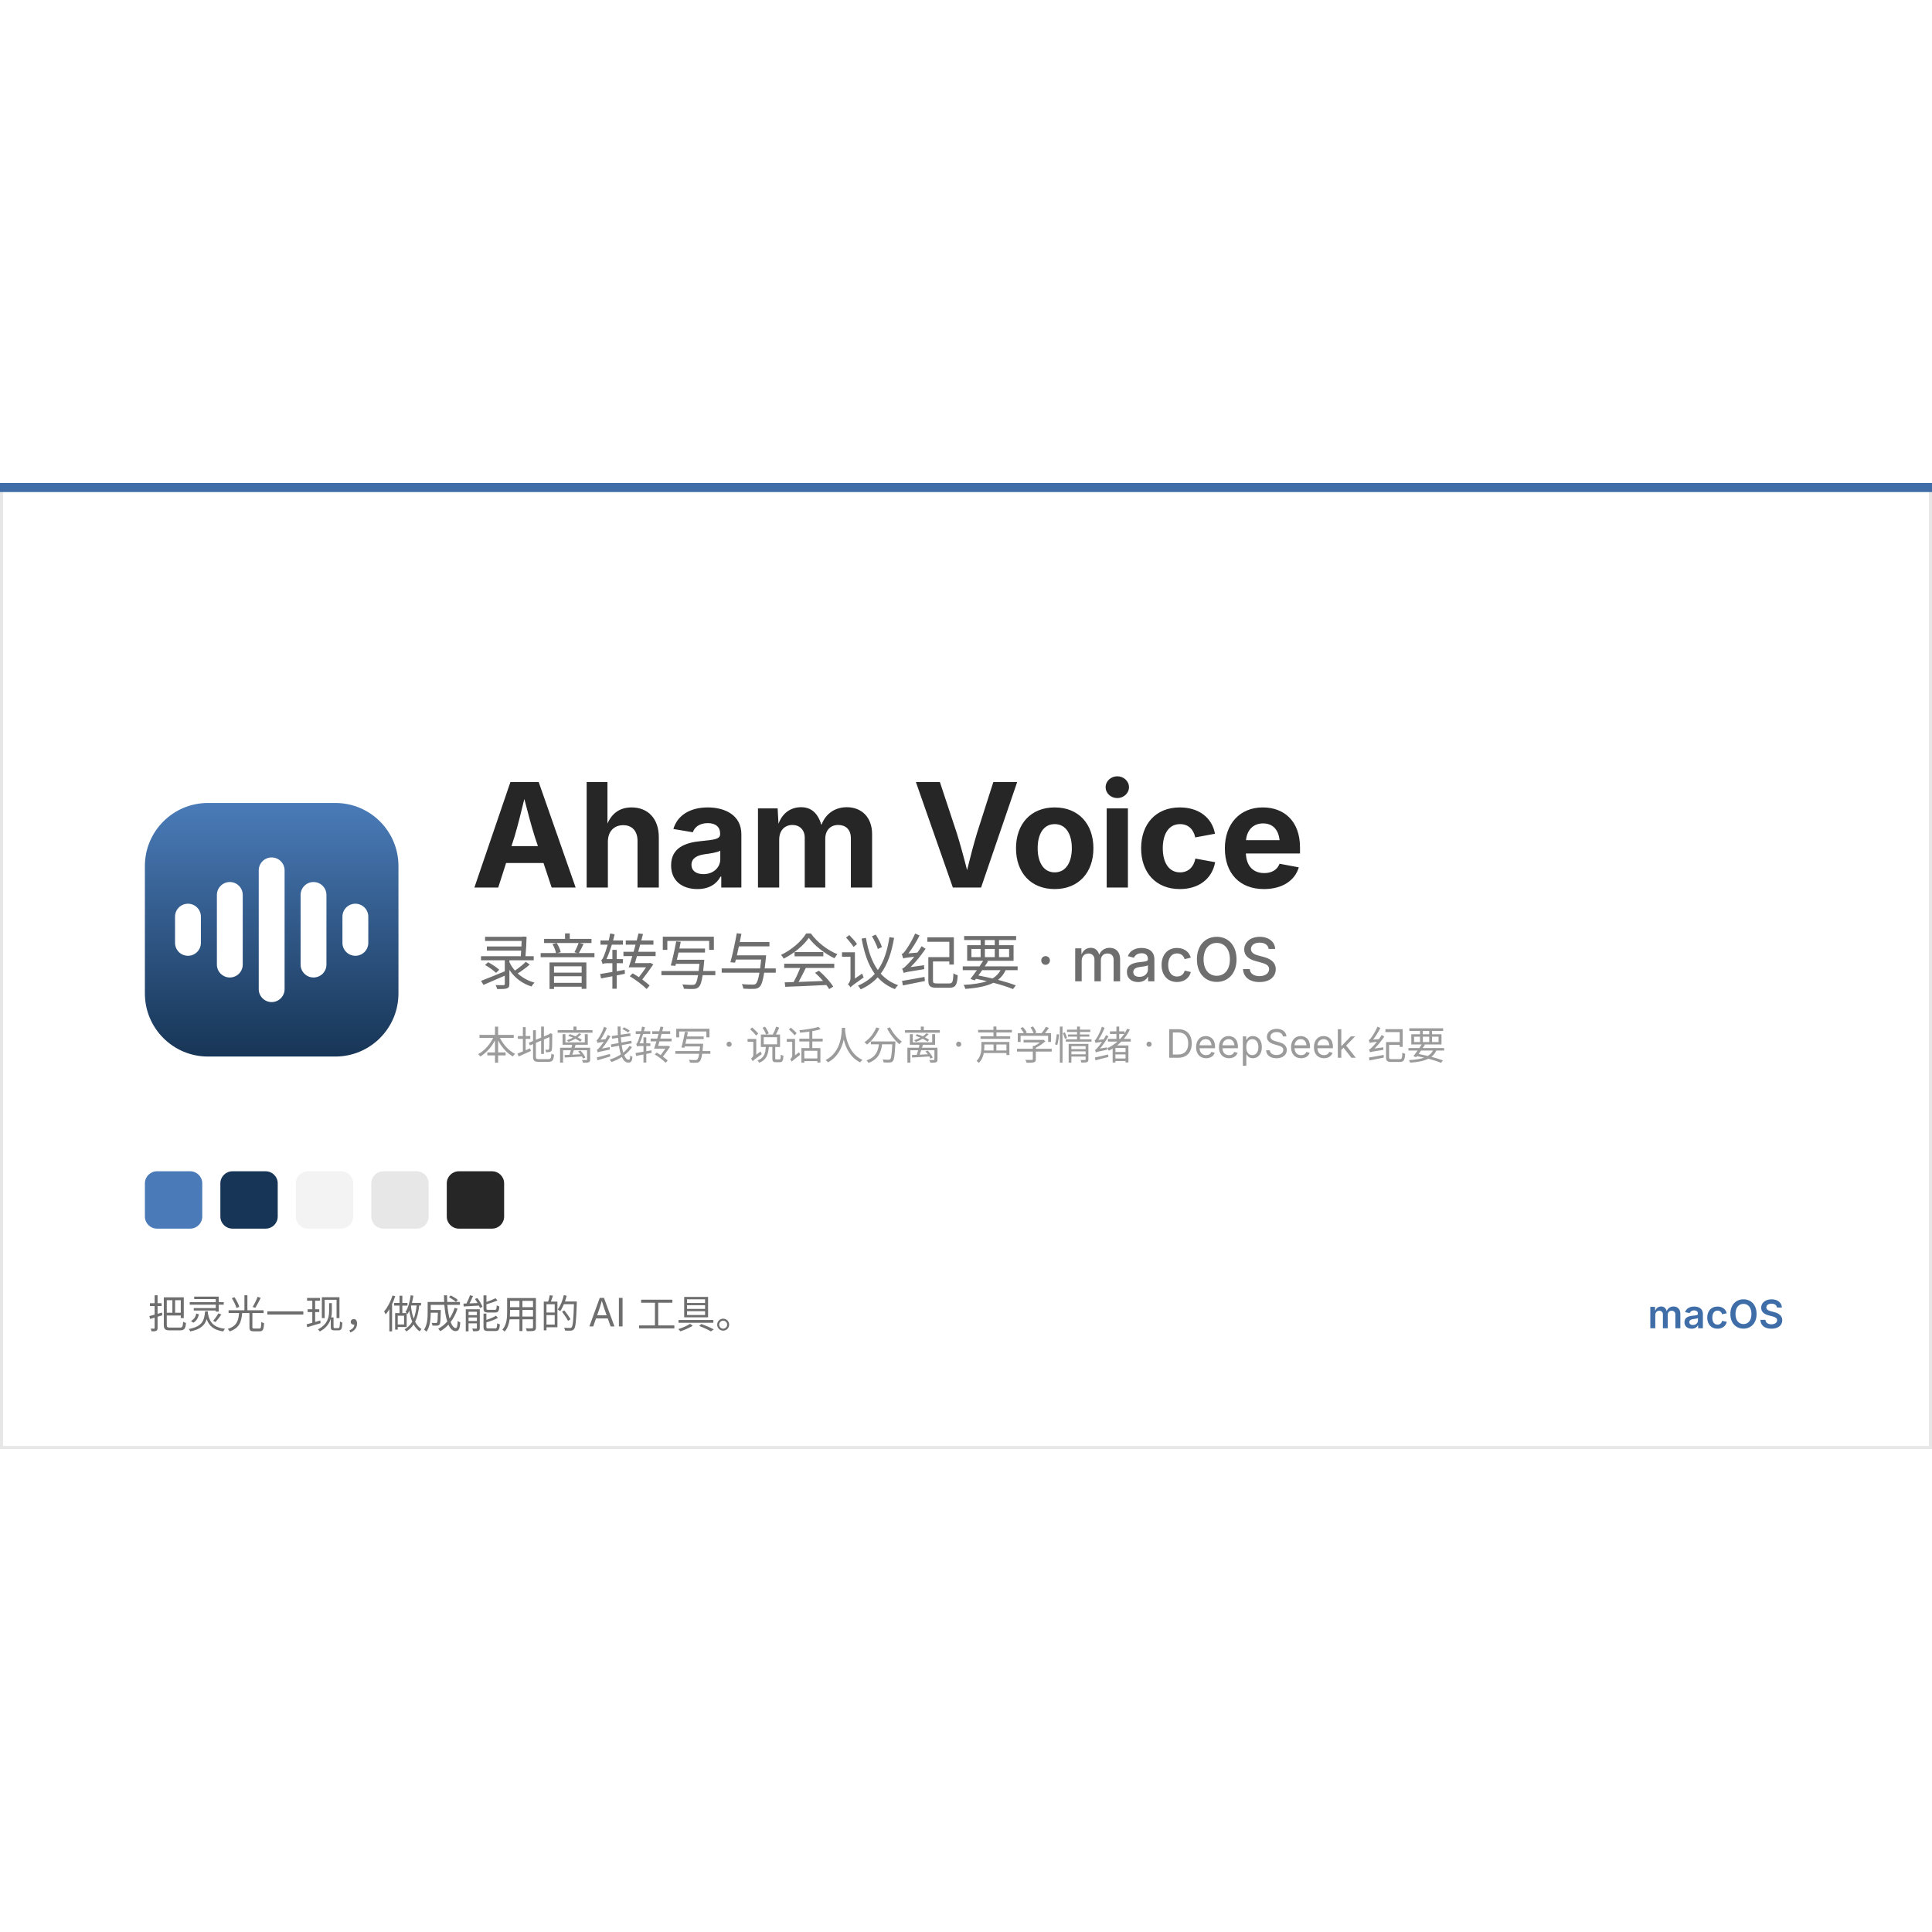
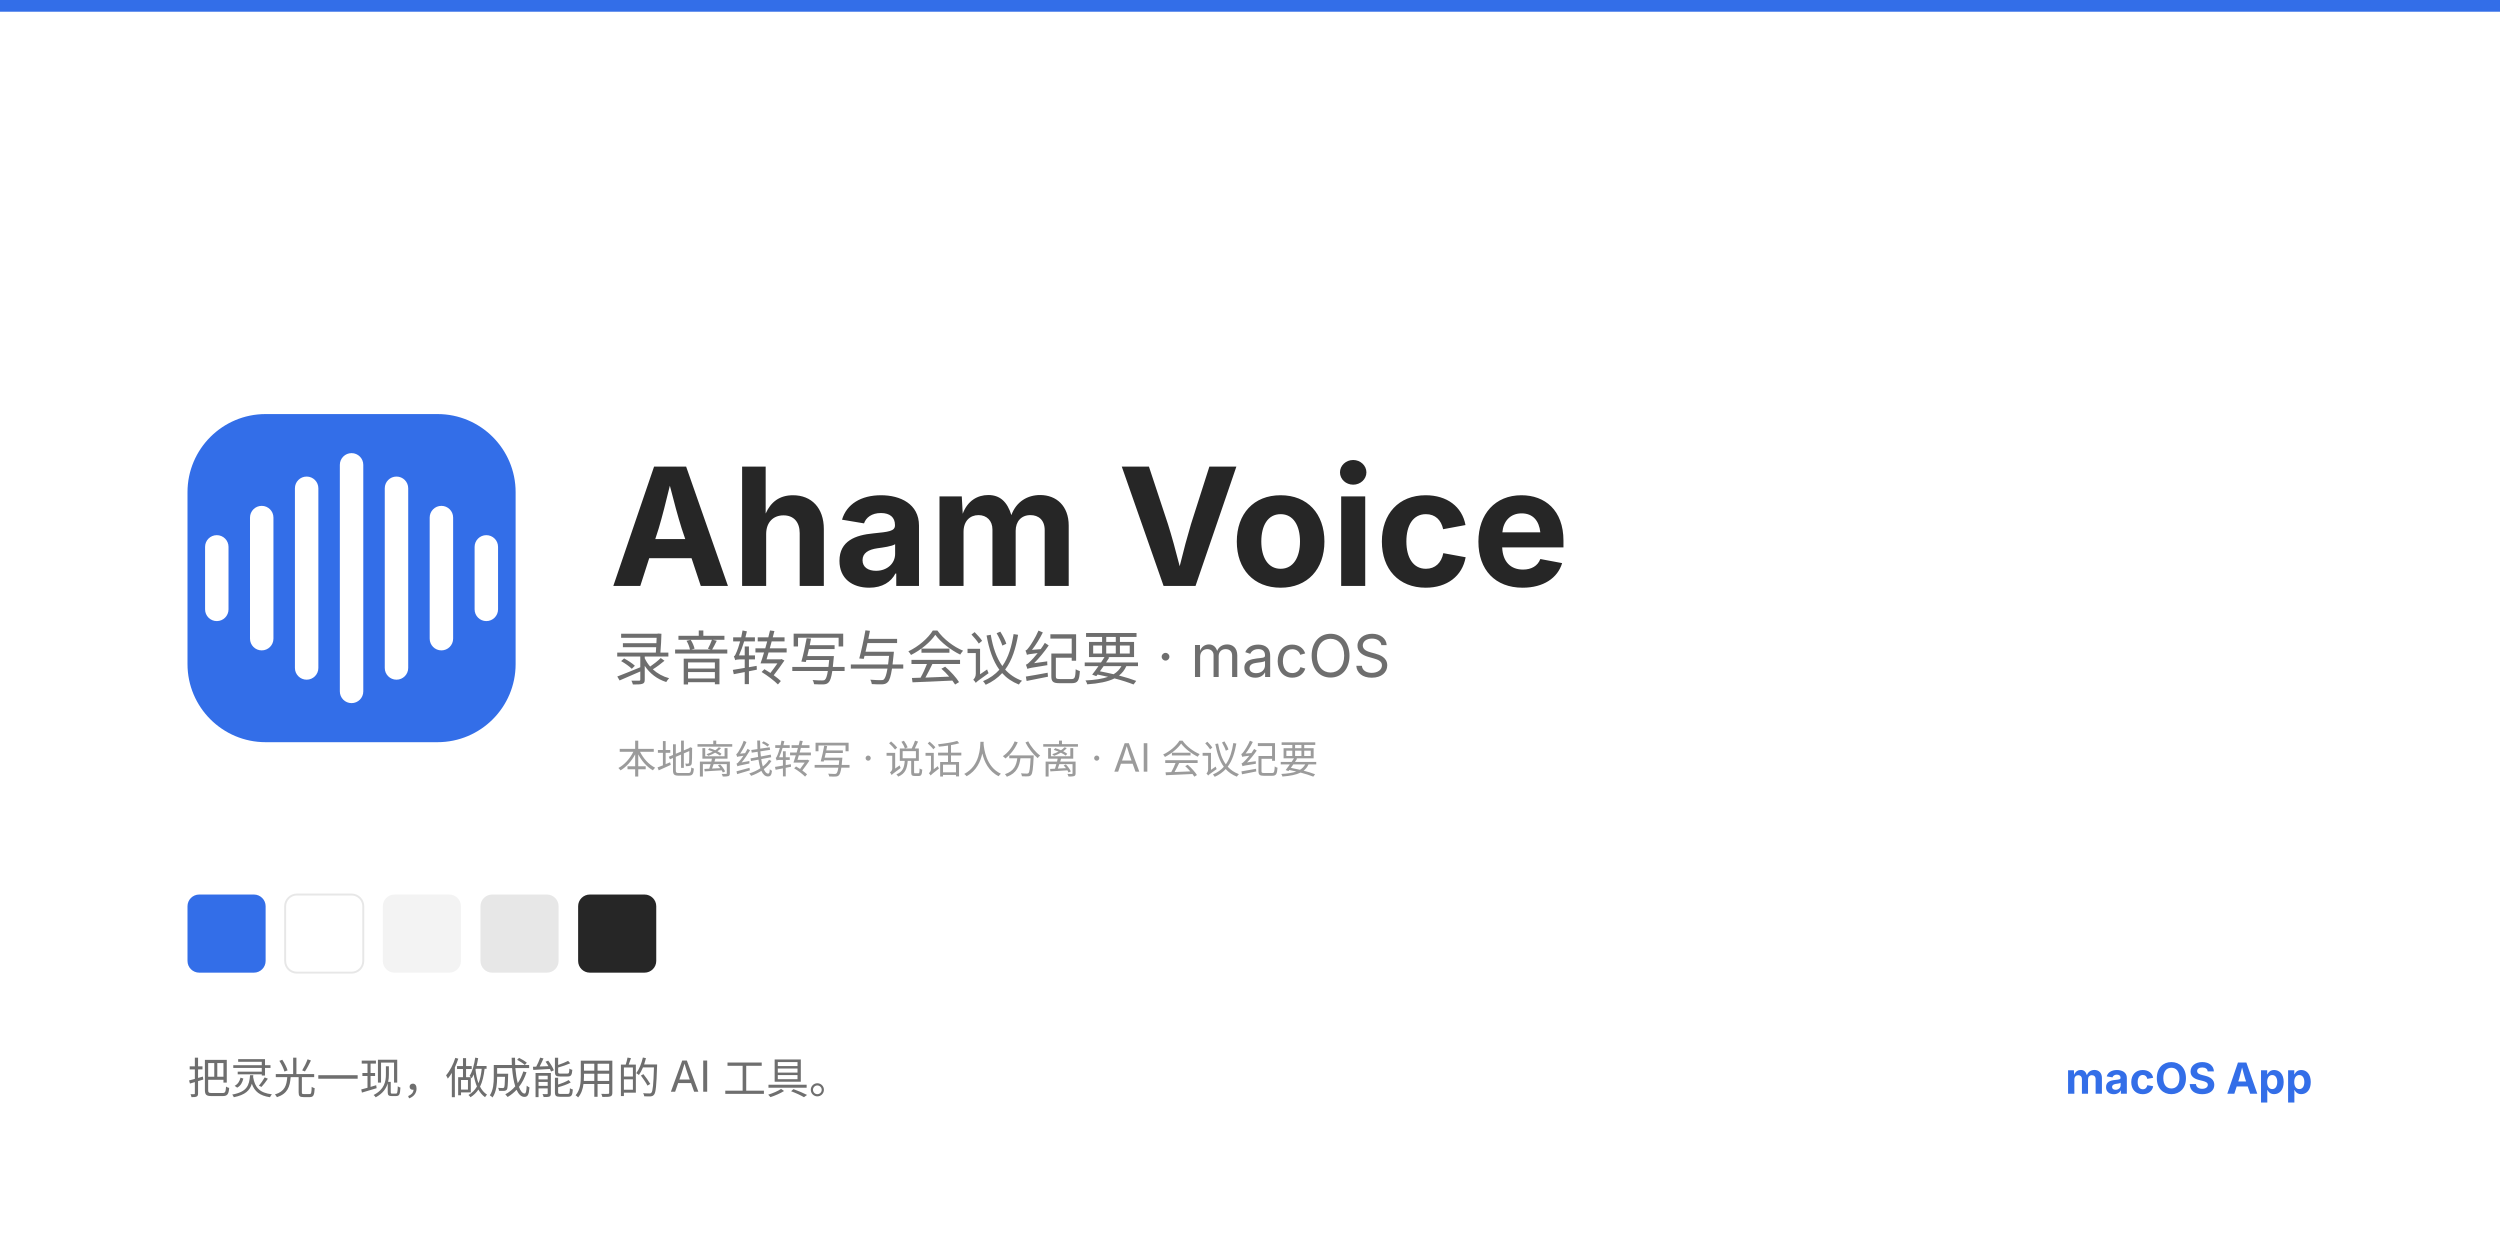
- <svg xmlns="http://www.w3.org/2000/svg" width="1280" height="1280" viewBox="0 0 1280 1280" fill="none">
-   <defs>
-     <linearGradient id="voice-bg" x1="0" y1="0" x2="0" y2="1">
-       <stop offset="0" stop-color="#4A7BB8" />
-       <stop offset="1" stop-color="#173556" />
-     </linearGradient>
-   </defs>
-   <rect width="1280" height="1280" fill="#FFFFFF" />
-   <g transform="translate(0,320)">
-     <rect x="1" y="1" width="1278" height="638" fill="#FFFFFF" stroke="#E7E7E7" stroke-width="2" />
-     <rect x="0" y="0" width="1280" height="6" fill="#3F6DA8" />
-     <g transform="translate(75.6,191.6) scale(0.20388)">
-       <rect x="100" y="100" width="824" height="824" rx="205" fill="url(#voice-bg)" />
-       <g fill="#ffffff">
-         <rect x="198" y="427.4" width="84" height="169.2" rx="42" />
-         <rect x="334" y="356.9" width="84" height="310.2" rx="42" />
-         <rect x="470" y="277" width="84" height="470" rx="42" />
-         <rect x="606" y="356.9" width="84" height="310.2" rx="42" />
-         <rect x="742" y="427.4" width="84" height="169.2" rx="42" />
-       </g>
-     </g>
-     <g font-family="'Inter','PingFang SC','Microsoft YaHei',system-ui,-apple-system,sans-serif">
-       <text x="312" y="268" font-size="96" font-weight="700" fill="#262626" letter-spacing="-1">Aham Voice</text>
-       <text x="316" y="332" font-size="40" font-weight="500" fill="#6E6E6E">录音转写与会议纪要 · macOS</text>
-       <text x="316" y="382" font-size="26" font-weight="400" fill="#9B9B9B">本地离线转写 · 说话人分离 · 声学情绪 · DeepSeek 纪要</text>
-     </g>
-     <g transform="translate(96,456)">
-       <rect width="38" height="38" rx="8" fill="#4A7BB8" />
-       <rect x="50" width="38" height="38" rx="8" fill="#173556" />
-       <rect x="100" width="38" height="38" rx="8" fill="#F3F3F3" />
-       <rect x="150" width="38" height="38" rx="8" fill="#E7E7E7" />
-       <rect x="200" width="38" height="38" rx="8" fill="#262626" />
-     </g>
-     <g font-family="'Inter','PingFang SC','Microsoft YaHei',system-ui,sans-serif">
-       <text x="98" y="560" font-size="26" font-weight="400" fill="#6E6E6E">把灵光一现，做成能用的 AI 工具。</text>
-       <text x="1182" y="560" font-size="26" font-weight="600" fill="#3F6DA8" text-anchor="end">macOS</text>
-     </g>
-   </g>
+ <svg xmlns="http://www.w3.org/2000/svg" width="1280" height="640" viewBox="0 0 1280 640">
+   <rect x="0" y="0" width="1280" height="640" fill="#FFFFFF" />
+   <rect x="0" y="0" width="1280" height="6" fill="#336EE8" />
+   <rect x="96" y="212" width="168" height="168" rx="40" fill="#336EE8" />
+   <rect x="105.0" y="274.0" width="12" height="44" rx="6" fill="#FFFFFF" />
+   <rect x="128.0" y="259.0" width="12" height="74" rx="6" fill="#FFFFFF" />
+   <rect x="151.0" y="244.0" width="12" height="104" rx="6" fill="#FFFFFF" />
+   <rect x="174.0" y="232.0" width="12" height="128" rx="6" fill="#FFFFFF" />
+   <rect x="197.0" y="244.0" width="12" height="104" rx="6" fill="#FFFFFF" />
+   <rect x="220.0" y="259.0" width="12" height="74" rx="6" fill="#FFFFFF" />
+   <rect x="243.0" y="274.0" width="12" height="44" rx="6" fill="#FFFFFF" />
+   <text x="312" y="300" font-family="Inter, 'PingFang SC', 'Microsoft YaHei', sans-serif" font-size="84" font-weight="700" fill="#262626">Aham Voice</text>
+   <text x="314" y="348" font-family="Inter, 'PingFang SC', 'Microsoft YaHei', sans-serif" font-size="30" fill="#6E6E6E">录音转写与会议纪要 · macOS</text>
+   <text x="316" y="396" font-family="Inter, 'PingFang SC', 'Microsoft YaHei', sans-serif" font-size="20" fill="#9B9B9B">本地离线转写 · 说话人分离 · AI 会议纪要</text>
+   <rect x="96" y="458" width="40" height="40" rx="6" fill="#336EE8" />
+   <rect x="146" y="458" width="40" height="40" rx="6" fill="#FFFFFF" />
+   <rect x="146" y="458" width="40" height="40" rx="6" fill="none" stroke="#E7E7E7" stroke-width="1" />
+   <rect x="196" y="458" width="40" height="40" rx="6" fill="#F3F3F3" />
+   <rect x="246" y="458" width="40" height="40" rx="6" fill="#E7E7E7" />
+   <rect x="296" y="458" width="40" height="40" rx="6" fill="#262626" />
+   <text x="96" y="560" font-family="Inter, 'PingFang SC', 'Microsoft YaHei', sans-serif" font-size="22" fill="#6E6E6E">把灵光一现，做成能用的 AI 工具。</text>
+   <text x="1184" y="560" font-family="Inter, 'PingFang SC', 'Microsoft YaHei', sans-serif" font-size="22" font-weight="700" text-anchor="end" fill="#336EE8">macOS App</text>
</svg>
